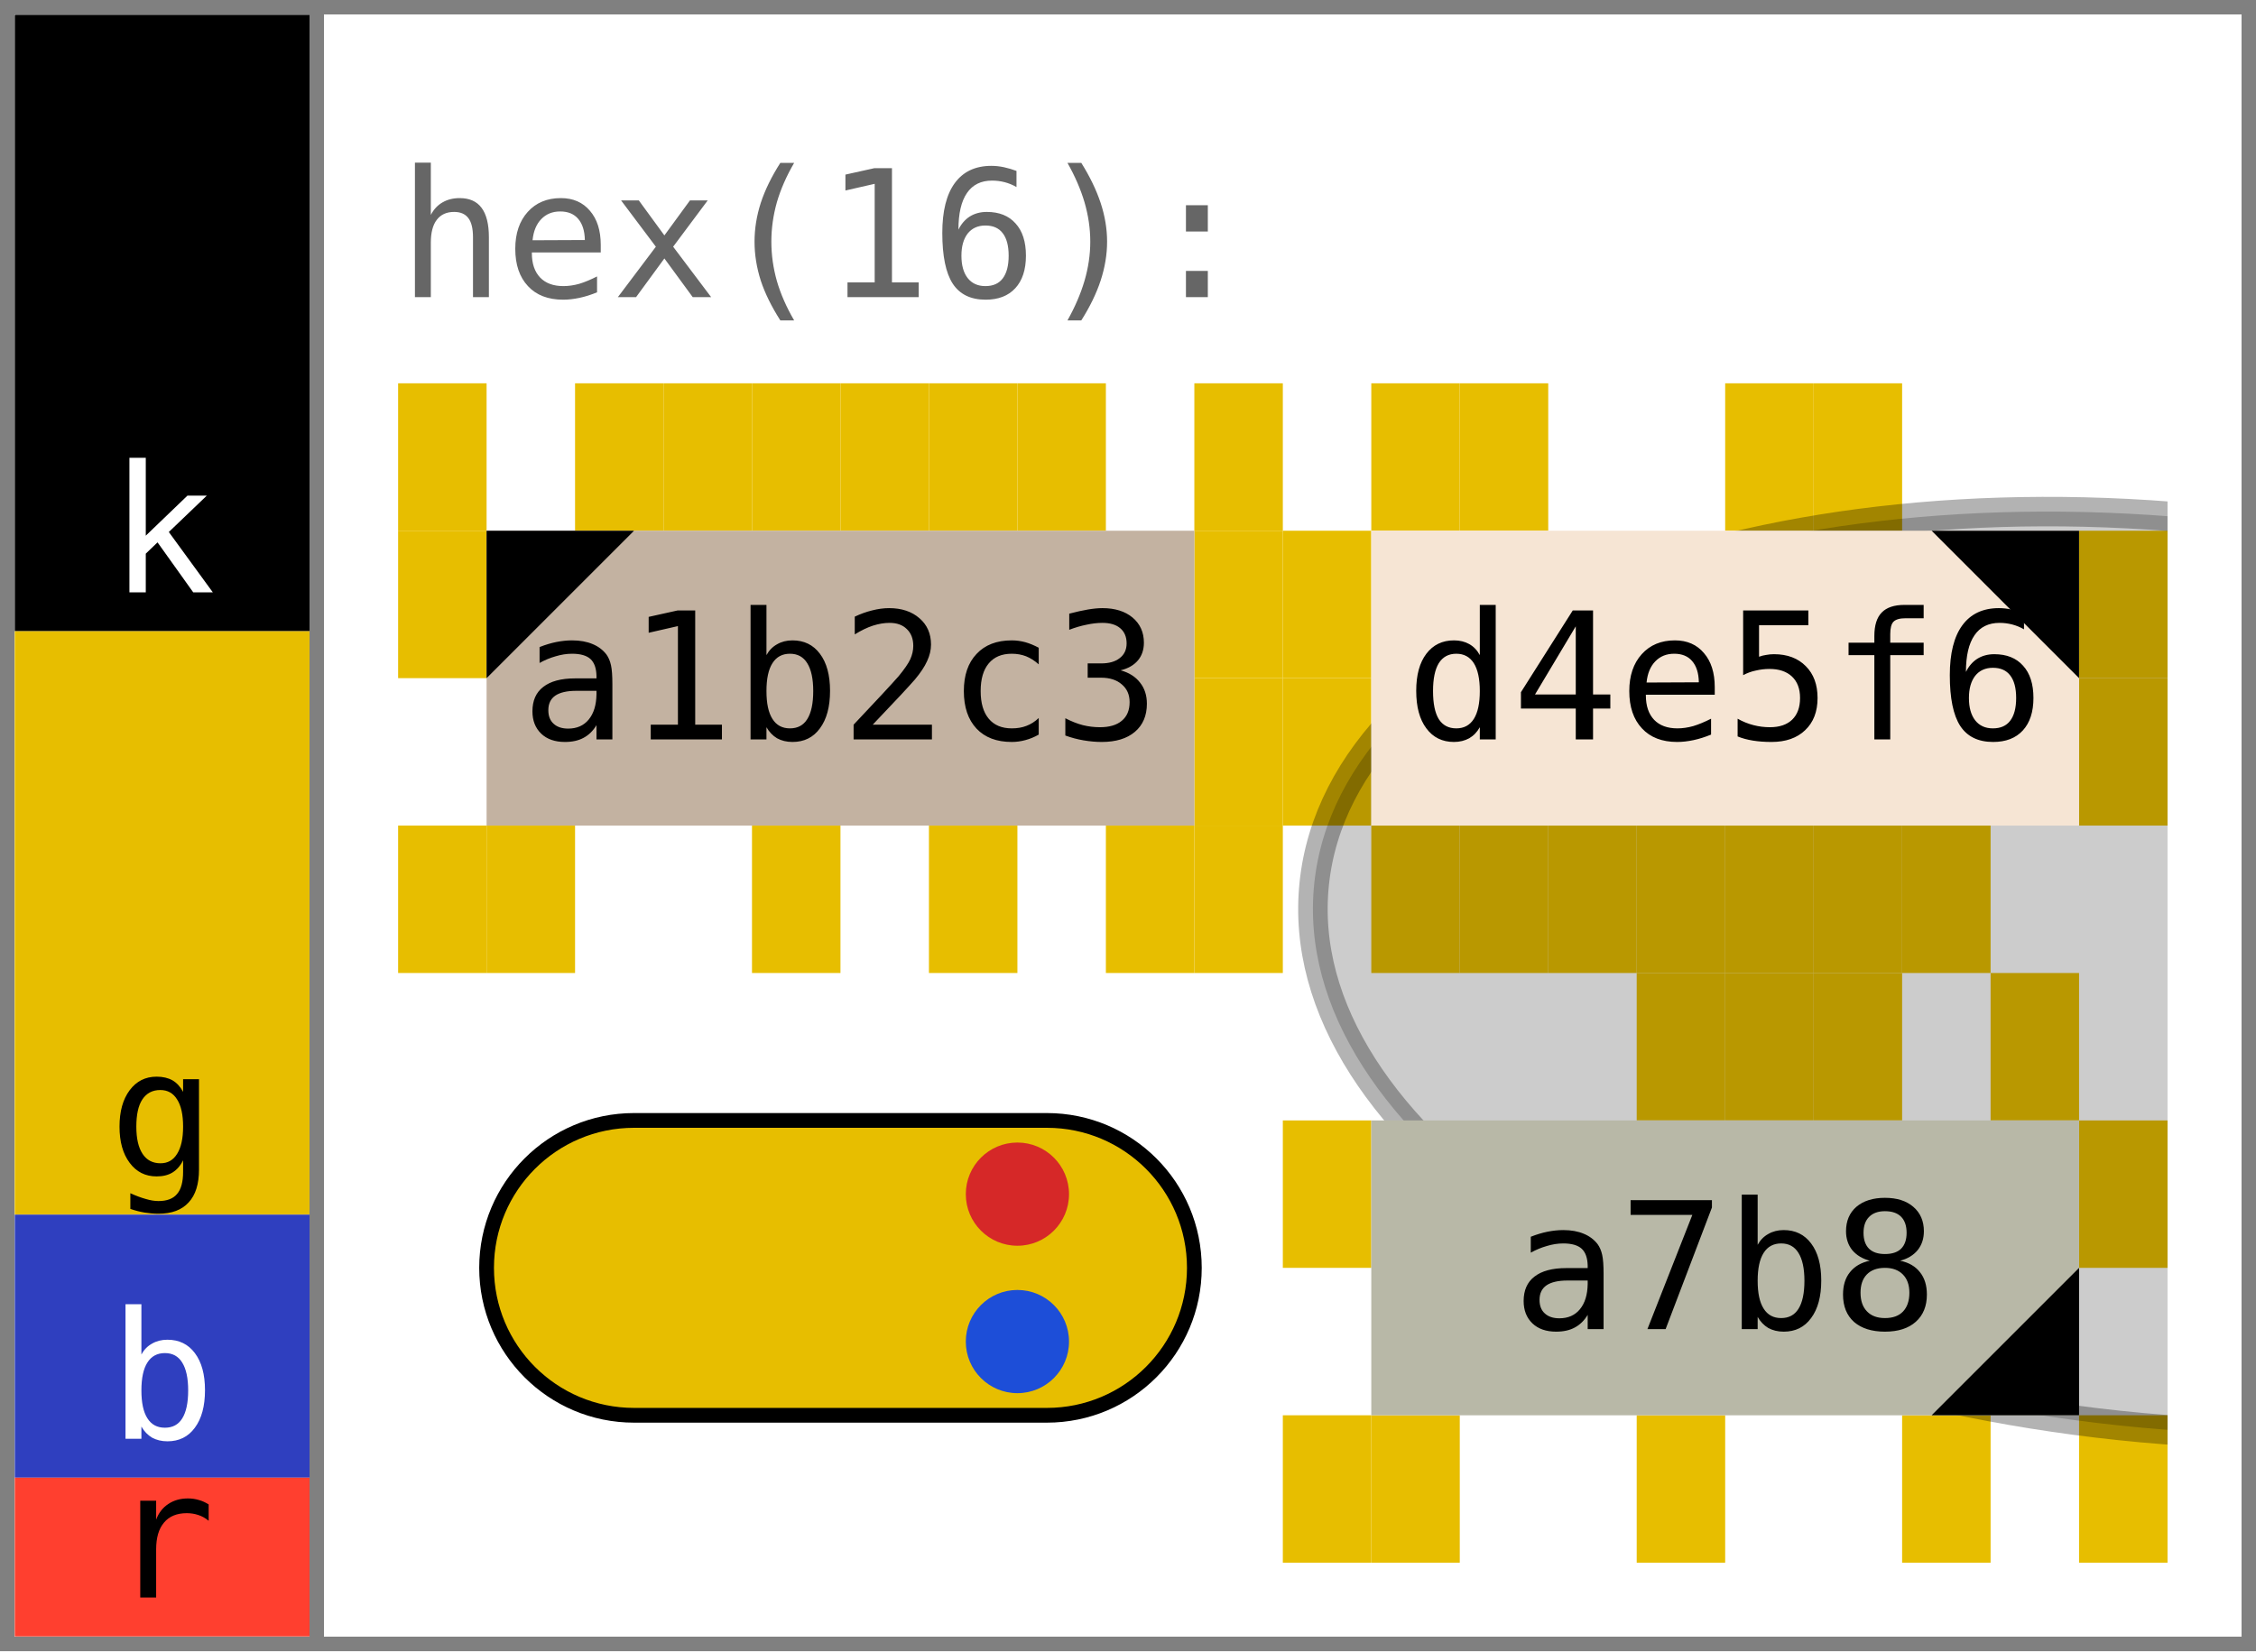
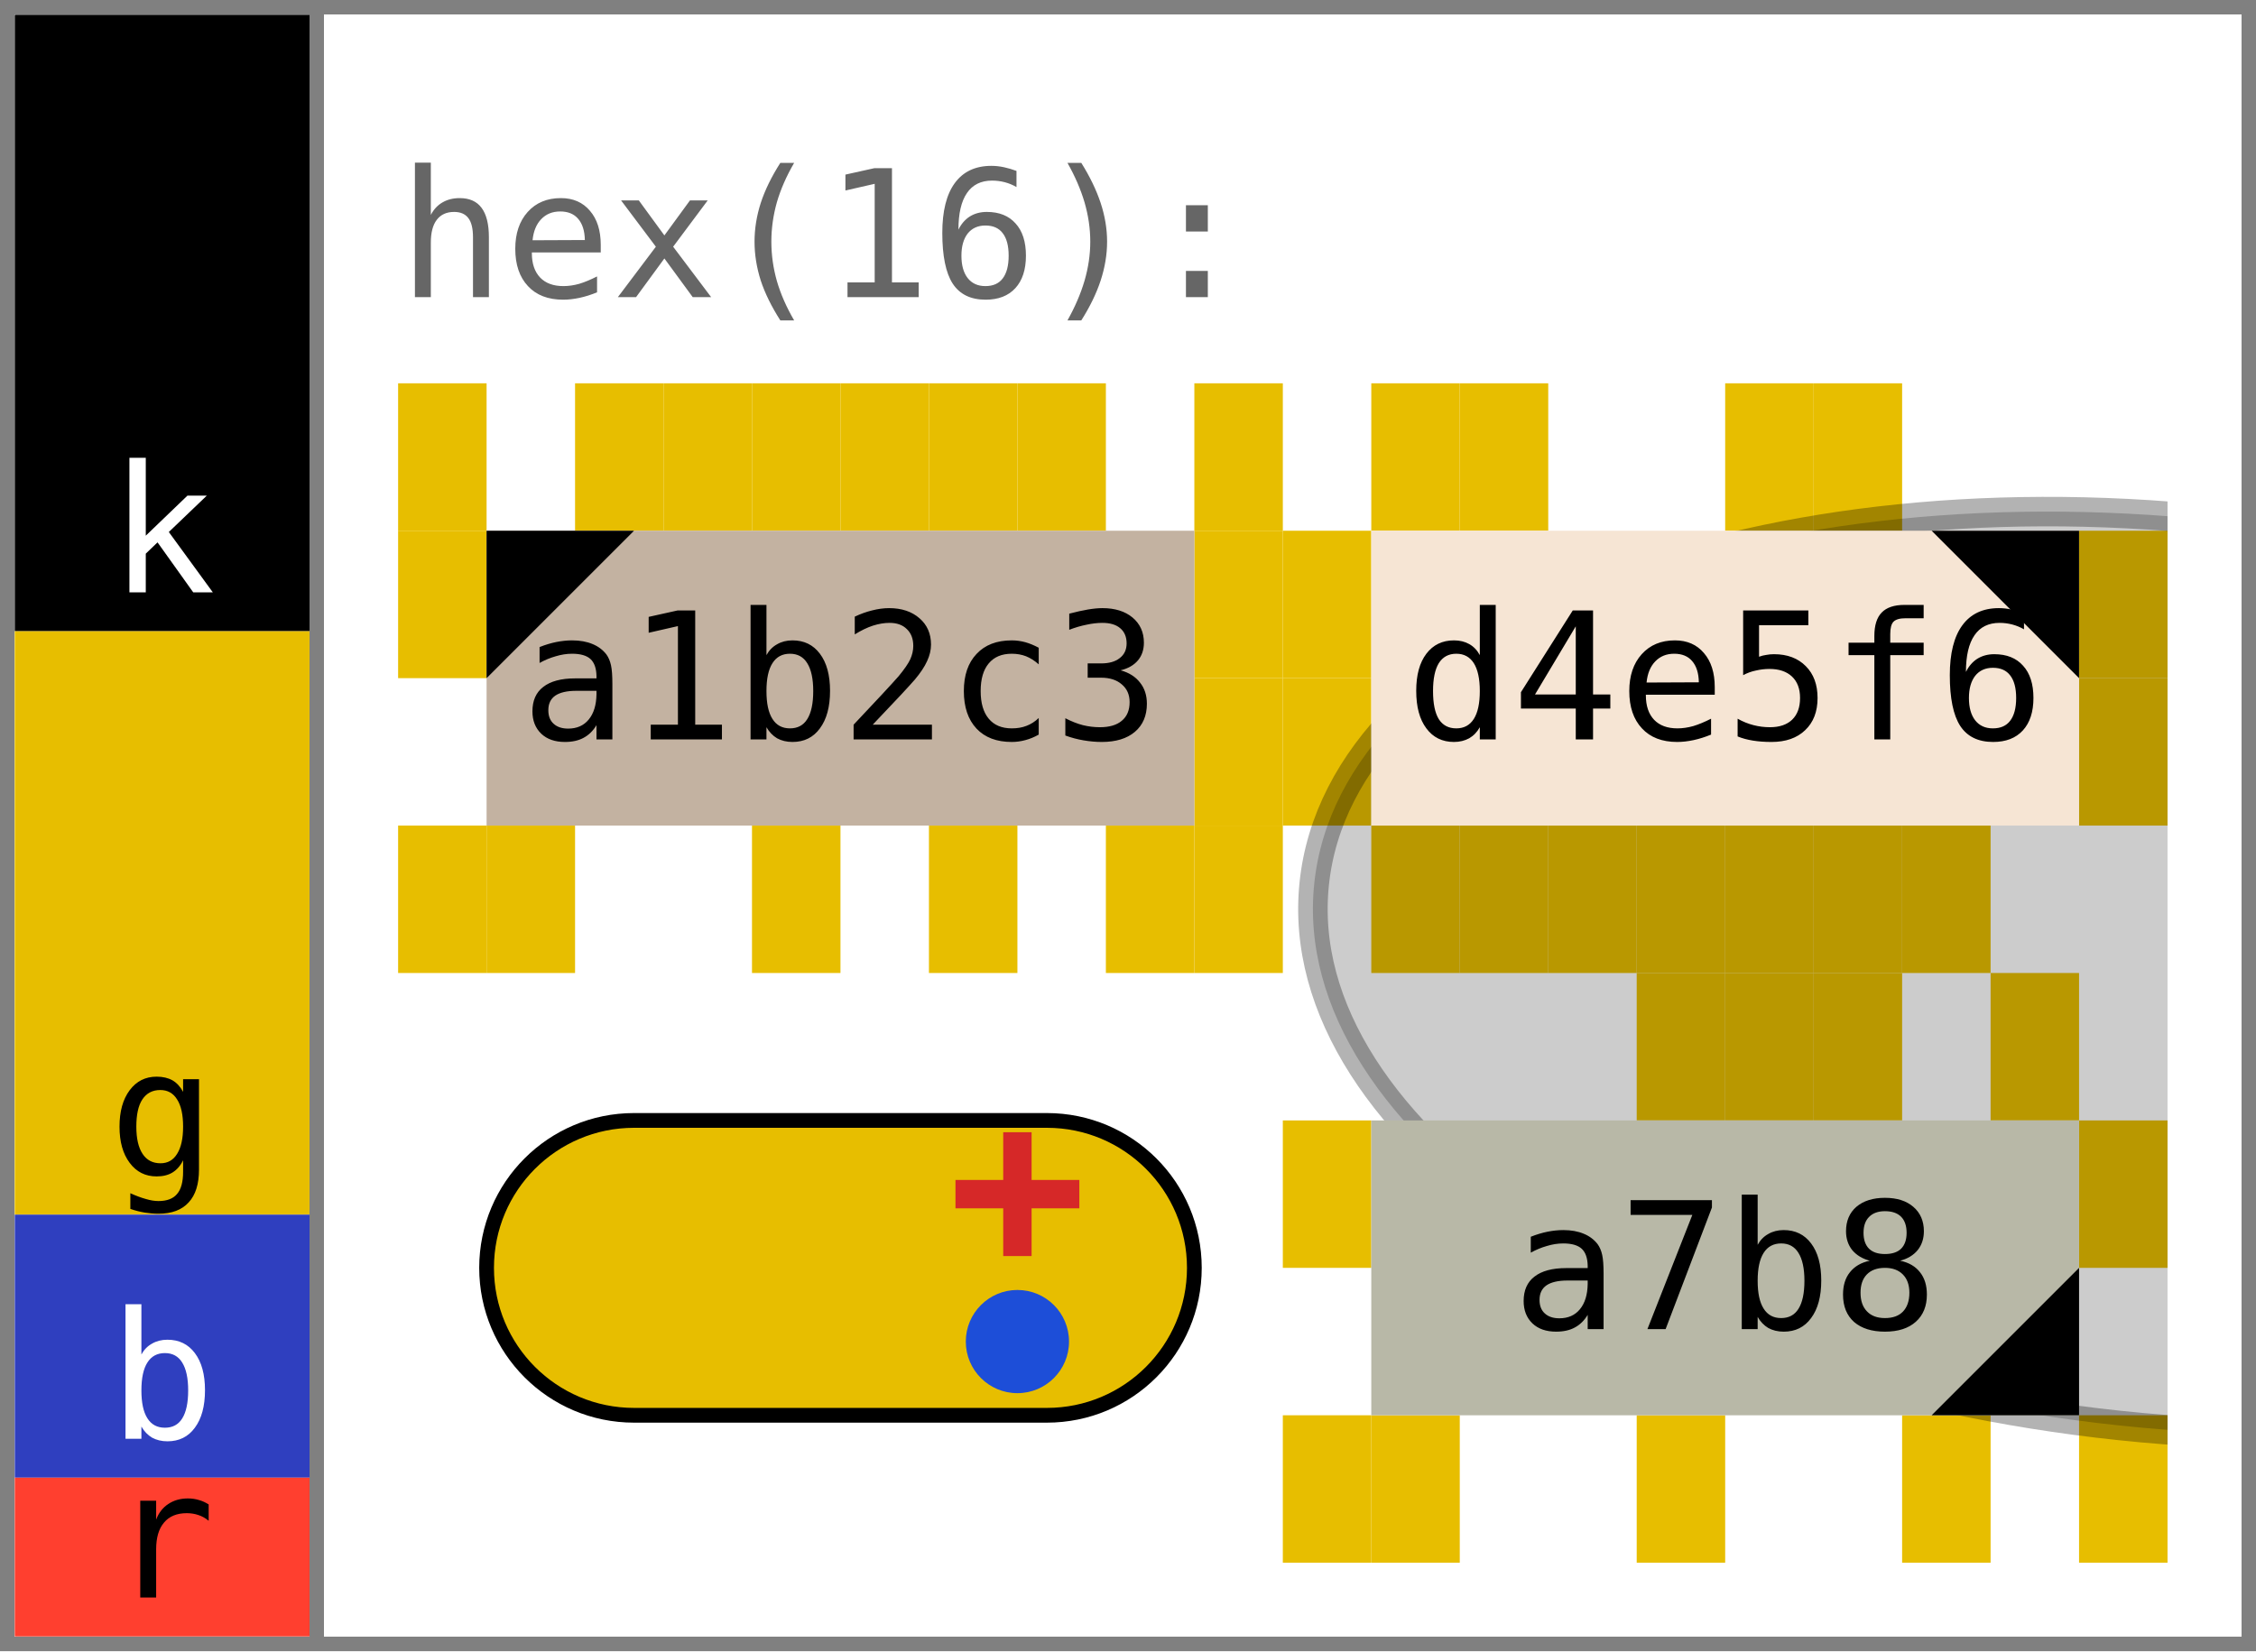
- <svg xmlns="http://www.w3.org/2000/svg" width="153.0" height="112.0" viewBox="0 0 153.0 112.0" data-entviz-version="v7" data-entviz-lib="0.7.1" data-input-bytes="16" data-cols="2" data-rows="2">
+ <svg xmlns="http://www.w3.org/2000/svg" width="153.0" height="112.0" viewBox="0 0 153.0 112.0" data-entviz-version="v8" data-entviz-lib="0.7.1" data-input-bytes="16" data-cols="2" data-rows="2">
  <defs>
    <clipPath id="grid-clip-b2befddfcc66b255-2x2">
      <rect x="27.0" y="26.0" width="120.0" height="80.0" />
    </clipPath>
  </defs>
  <rect x="0" y="0" width="153.0" height="112.0" fill="#ffffff" />
  <g data-channel="grid">
    <rect x="27.0" y="26.0" width="120.0" height="80.0" fill="#ffffff" />
    <g>
      <rect x="27.0" y="26.0" width="6.0" height="10.0" fill="#e7be00" />
      <rect x="39.0" y="26.0" width="6.0" height="10.0" fill="#e7be00" />
      <rect x="45.0" y="26.0" width="6.0" height="10.0" fill="#e7be00" />
      <rect x="51.0" y="26.0" width="6.0" height="10.0" fill="#e7be00" />
      <rect x="57.0" y="26.0" width="6.0" height="10.0" fill="#e7be00" />
      <rect x="63.0" y="26.0" width="6.0" height="10.0" fill="#e7be00" />
      <rect x="69.0" y="26.0" width="6.0" height="10.0" fill="#e7be00" />
      <rect x="81.0" y="26.0" width="6.0" height="10.0" fill="#e7be00" />
      <rect x="81.0" y="36.0" width="6.0" height="10.0" fill="#e7be00" />
      <rect x="81.0" y="46.0" width="6.0" height="10.0" fill="#e7be00" />
      <rect x="81.0" y="56.0" width="6.0" height="10.0" fill="#e7be00" />
      <rect x="75.0" y="56.0" width="6.0" height="10.0" fill="#e7be00" />
      <rect x="63.0" y="56.0" width="6.0" height="10.0" fill="#e7be00" />
      <rect x="51.0" y="56.0" width="6.0" height="10.0" fill="#e7be00" />
      <rect x="33.0" y="56.0" width="6.0" height="10.0" fill="#e7be00" />
      <rect x="27.0" y="56.0" width="6.0" height="10.0" fill="#e7be00" />
      <rect x="27.0" y="36.0" width="6.0" height="10.0" fill="#e7be00" />
      <rect x="93.0" y="26.0" width="6.0" height="10.0" fill="#e7be00" />
      <rect x="99.0" y="26.0" width="6.0" height="10.0" fill="#e7be00" />
      <rect x="117.0" y="26.0" width="6.0" height="10.0" fill="#e7be00" />
      <rect x="123.0" y="26.0" width="6.0" height="10.0" fill="#e7be00" />
      <rect x="141.0" y="36.0" width="6.0" height="10.0" fill="#e7be00" />
      <rect x="141.0" y="46.0" width="6.0" height="10.0" fill="#e7be00" />
      <rect x="129.0" y="56.0" width="6.0" height="10.0" fill="#e7be00" />
      <rect x="123.0" y="56.0" width="6.0" height="10.0" fill="#e7be00" />
      <rect x="117.0" y="56.0" width="6.0" height="10.0" fill="#e7be00" />
      <rect x="111.0" y="56.0" width="6.0" height="10.0" fill="#e7be00" />
      <rect x="105.0" y="56.0" width="6.0" height="10.0" fill="#e7be00" />
      <rect x="99.0" y="56.0" width="6.0" height="10.0" fill="#e7be00" />
      <rect x="93.0" y="56.0" width="6.0" height="10.0" fill="#e7be00" />
      <rect x="87.0" y="46.0" width="6.0" height="10.0" fill="#e7be00" />
      <rect x="87.0" y="36.0" width="6.0" height="10.0" fill="#e7be00" />
      <rect x="111.0" y="66.0" width="6.0" height="10.0" fill="#e7be00" />
      <rect x="117.0" y="66.0" width="6.0" height="10.0" fill="#e7be00" />
      <rect x="123.0" y="66.0" width="6.0" height="10.0" fill="#e7be00" />
      <rect x="135.0" y="66.0" width="6.0" height="10.0" fill="#e7be00" />
      <rect x="141.0" y="76.0" width="6.0" height="10.0" fill="#e7be00" />
      <rect x="141.0" y="96.0" width="6.0" height="10.0" fill="#e7be00" />
      <rect x="129.0" y="96.0" width="6.0" height="10.0" fill="#e7be00" />
      <rect x="111.0" y="96.0" width="6.0" height="10.0" fill="#e7be00" />
      <rect x="93.0" y="96.0" width="6.0" height="10.0" fill="#e7be00" />
      <rect x="87.0" y="96.0" width="6.0" height="10.0" fill="#e7be00" />
      <rect x="87.0" y="76.0" width="6.0" height="10.0" fill="#e7be00" />
    </g>
    <g clip-path="url(#grid-clip-b2befddfcc66b255-2x2)" data-channel="ellipse" data-ellipse-anchor-x="147.0" data-ellipse-anchor-y="66.0" data-ellipse-rx="30.86382996324338" data-ellipse-ry="58.18590894709817" data-ellipse-rotation-deg="96.0">
      <ellipse cx="147.0" cy="66.0" rx="30.864" ry="58.186" transform="rotate(96.0 147.0 66.0)" fill="#000000" stroke="#000000" fill-opacity="0.2" stroke-opacity="0.3" stroke-width="2.0" />
    </g>
    <g>
      <g data-channel="cell" data-cell-index="0" data-cell-row="0" data-cell-col="0" data-cell-quartile="1">
        <rect x="33.0" y="36.0" width="48.0" height="20.0" fill="#c3b2a1" />
        <text x="57.0" y="46.0" fill="#000000" style="font-family: &quot;JetBrains Mono&quot;, &quot;Menlo&quot;, &quot;Consolas&quot;, &quot;DejaVu Sans Mono&quot;, &quot;Liberation Mono&quot;, &quot;Roboto Mono&quot;, &quot;Noto Sans Mono&quot;, monospace; font-size: 12.0px;" text-anchor="middle" dominant-baseline="central">a1b2c3</text>
        <polygon points="33.0,36.0 43.0,36.0 33.0,46.0" fill="#000000" />
      </g>
      <g data-channel="cell" data-cell-index="1" data-cell-row="0" data-cell-col="1" data-cell-quartile="2">
        <rect x="93.0" y="36.0" width="48.0" height="20.0" fill="#f6e5d4" />
        <text x="117.0" y="46.0" fill="#000000" style="font-family: &quot;JetBrains Mono&quot;, &quot;Menlo&quot;, &quot;Consolas&quot;, &quot;DejaVu Sans Mono&quot;, &quot;Liberation Mono&quot;, &quot;Roboto Mono&quot;, &quot;Noto Sans Mono&quot;, monospace; font-size: 12.0px;" text-anchor="middle" dominant-baseline="central">d4e5f6</text>
        <polygon points="141.0,36.0 131.0,36.0 141.0,46.0" fill="#000000" />
      </g>
      <g data-channel="cell" data-cell-index="2" data-cell-row="1" data-cell-col="0" data-cell-blank="true" data-cell-blank-map="true">
        <rect x="33.0" y="76.0" width="48.0" height="20.0" rx="10.0" ry="10.0" fill="#e7be00" stroke="#000000" stroke-width="1" />
-         <circle cx="69.0" cy="81.0" r="3.5" fill="#d62828" data-blank-map-max="true" />
-         <circle cx="69.0" cy="91.0" r="3.5" fill="#1d4ed8" data-blank-map-min="true" />
+         <circle cx="69.0" cy="91.0" r="3.5" fill="#1d4ed8" data-blank-map-min="1,1" />
+         <path d="M 64.8,81.0 H 73.2 M 69.0,76.8 V 85.2" fill="none" stroke="#d62828" stroke-width="1.925" stroke-linecap="butt" data-blank-map-max="0,1" />
      </g>
      <g data-channel="cell" data-cell-index="3" data-cell-row="1" data-cell-col="1" data-cell-quartile="3">
        <rect x="93.0" y="76.0" width="48.0" height="20.0" fill="#b8b8a7" />
        <text x="117.0" y="86.0" fill="#000000" style="font-family: &quot;JetBrains Mono&quot;, &quot;Menlo&quot;, &quot;Consolas&quot;, &quot;DejaVu Sans Mono&quot;, &quot;Liberation Mono&quot;, &quot;Roboto Mono&quot;, &quot;Noto Sans Mono&quot;, monospace; font-size: 12.0px;" text-anchor="middle" dominant-baseline="central">a7b8</text>
        <polygon points="141.0,96.0 141.0,86.0 131.0,96.0" fill="#000000" />
      </g>
    </g>
  </g>
  <g data-channel="color-bar">
    <g data-color-bar-rank="0" data-color-bar-band="K">
      <rect x="1" y="1" width="20.0" height="41.817" fill="#000000" />
      <text x="11.0" y="40.177" fill="#ffffff" style="font-family: &quot;JetBrains Mono&quot;, &quot;Menlo&quot;, &quot;Consolas&quot;, &quot;DejaVu Sans Mono&quot;, &quot;Liberation Mono&quot;, &quot;Roboto Mono&quot;, &quot;Noto Sans Mono&quot;, monospace; font-size: 12.0px;" text-anchor="middle" data-color-bar-letter="true">k</text>
    </g>
    <g data-color-bar-rank="1" data-color-bar-band="G">
      <rect x="1" y="42.817" width="20.0" height="39.573" fill="#e7be00" />
      <text x="11.0" y="79.75" fill="#000000" style="font-family: &quot;JetBrains Mono&quot;, &quot;Menlo&quot;, &quot;Consolas&quot;, &quot;DejaVu Sans Mono&quot;, &quot;Liberation Mono&quot;, &quot;Roboto Mono&quot;, &quot;Noto Sans Mono&quot;, monospace; font-size: 12.0px;" text-anchor="middle" data-color-bar-letter="true">g</text>
    </g>
    <g data-color-bar-rank="2" data-color-bar-band="B">
      <rect x="1" y="82.39" width="20.0" height="17.843" fill="#2f3fbf" />
      <text x="11.0" y="97.593" fill="#ffffff" style="font-family: &quot;JetBrains Mono&quot;, &quot;Menlo&quot;, &quot;Consolas&quot;, &quot;DejaVu Sans Mono&quot;, &quot;Liberation Mono&quot;, &quot;Roboto Mono&quot;, &quot;Noto Sans Mono&quot;, monospace; font-size: 12.0px;" text-anchor="middle" data-color-bar-letter="true">b</text>
    </g>
    <g data-color-bar-rank="3" data-color-bar-band="R">
      <rect x="1" y="100.233" width="20.0" height="10.767" fill="#ff3f2f" />
      <text x="11.0" y="108.36" fill="#000000" style="font-family: &quot;JetBrains Mono&quot;, &quot;Menlo&quot;, &quot;Consolas&quot;, &quot;DejaVu Sans Mono&quot;, &quot;Liberation Mono&quot;, &quot;Roboto Mono&quot;, &quot;Noto Sans Mono&quot;, monospace; font-size: 12.0px;" text-anchor="middle" data-color-bar-letter="true">r</text>
    </g>
  </g>
  <g data-channel="label-top">
    <text x="27.0" y="16.0" fill="#666666" style="font-family: &quot;JetBrains Mono&quot;, &quot;Menlo&quot;, &quot;Consolas&quot;, &quot;DejaVu Sans Mono&quot;, &quot;Liberation Mono&quot;, &quot;Roboto Mono&quot;, &quot;Noto Sans Mono&quot;, monospace; font-size: 12.0px;" dominant-baseline="central">hex(16):</text>
  </g>
  <line x1="0" y1="0.5" x2="153.0" y2="0.5" stroke="#808080" stroke-width="1" shape-rendering="crispEdges" />
  <line x1="152.5" y1="0" x2="152.5" y2="112.0" stroke="#808080" stroke-width="1" shape-rendering="crispEdges" />
  <line x1="0" y1="111.5" x2="153.0" y2="111.5" stroke="#808080" stroke-width="1" shape-rendering="crispEdges" />
  <line x1="0.5" y1="0" x2="0.5" y2="112.0" stroke="#808080" stroke-width="1" shape-rendering="crispEdges" />
  <line x1="21.5" y1="0" x2="21.5" y2="112.0" stroke="#808080" stroke-width="1" shape-rendering="crispEdges" />
</svg>
